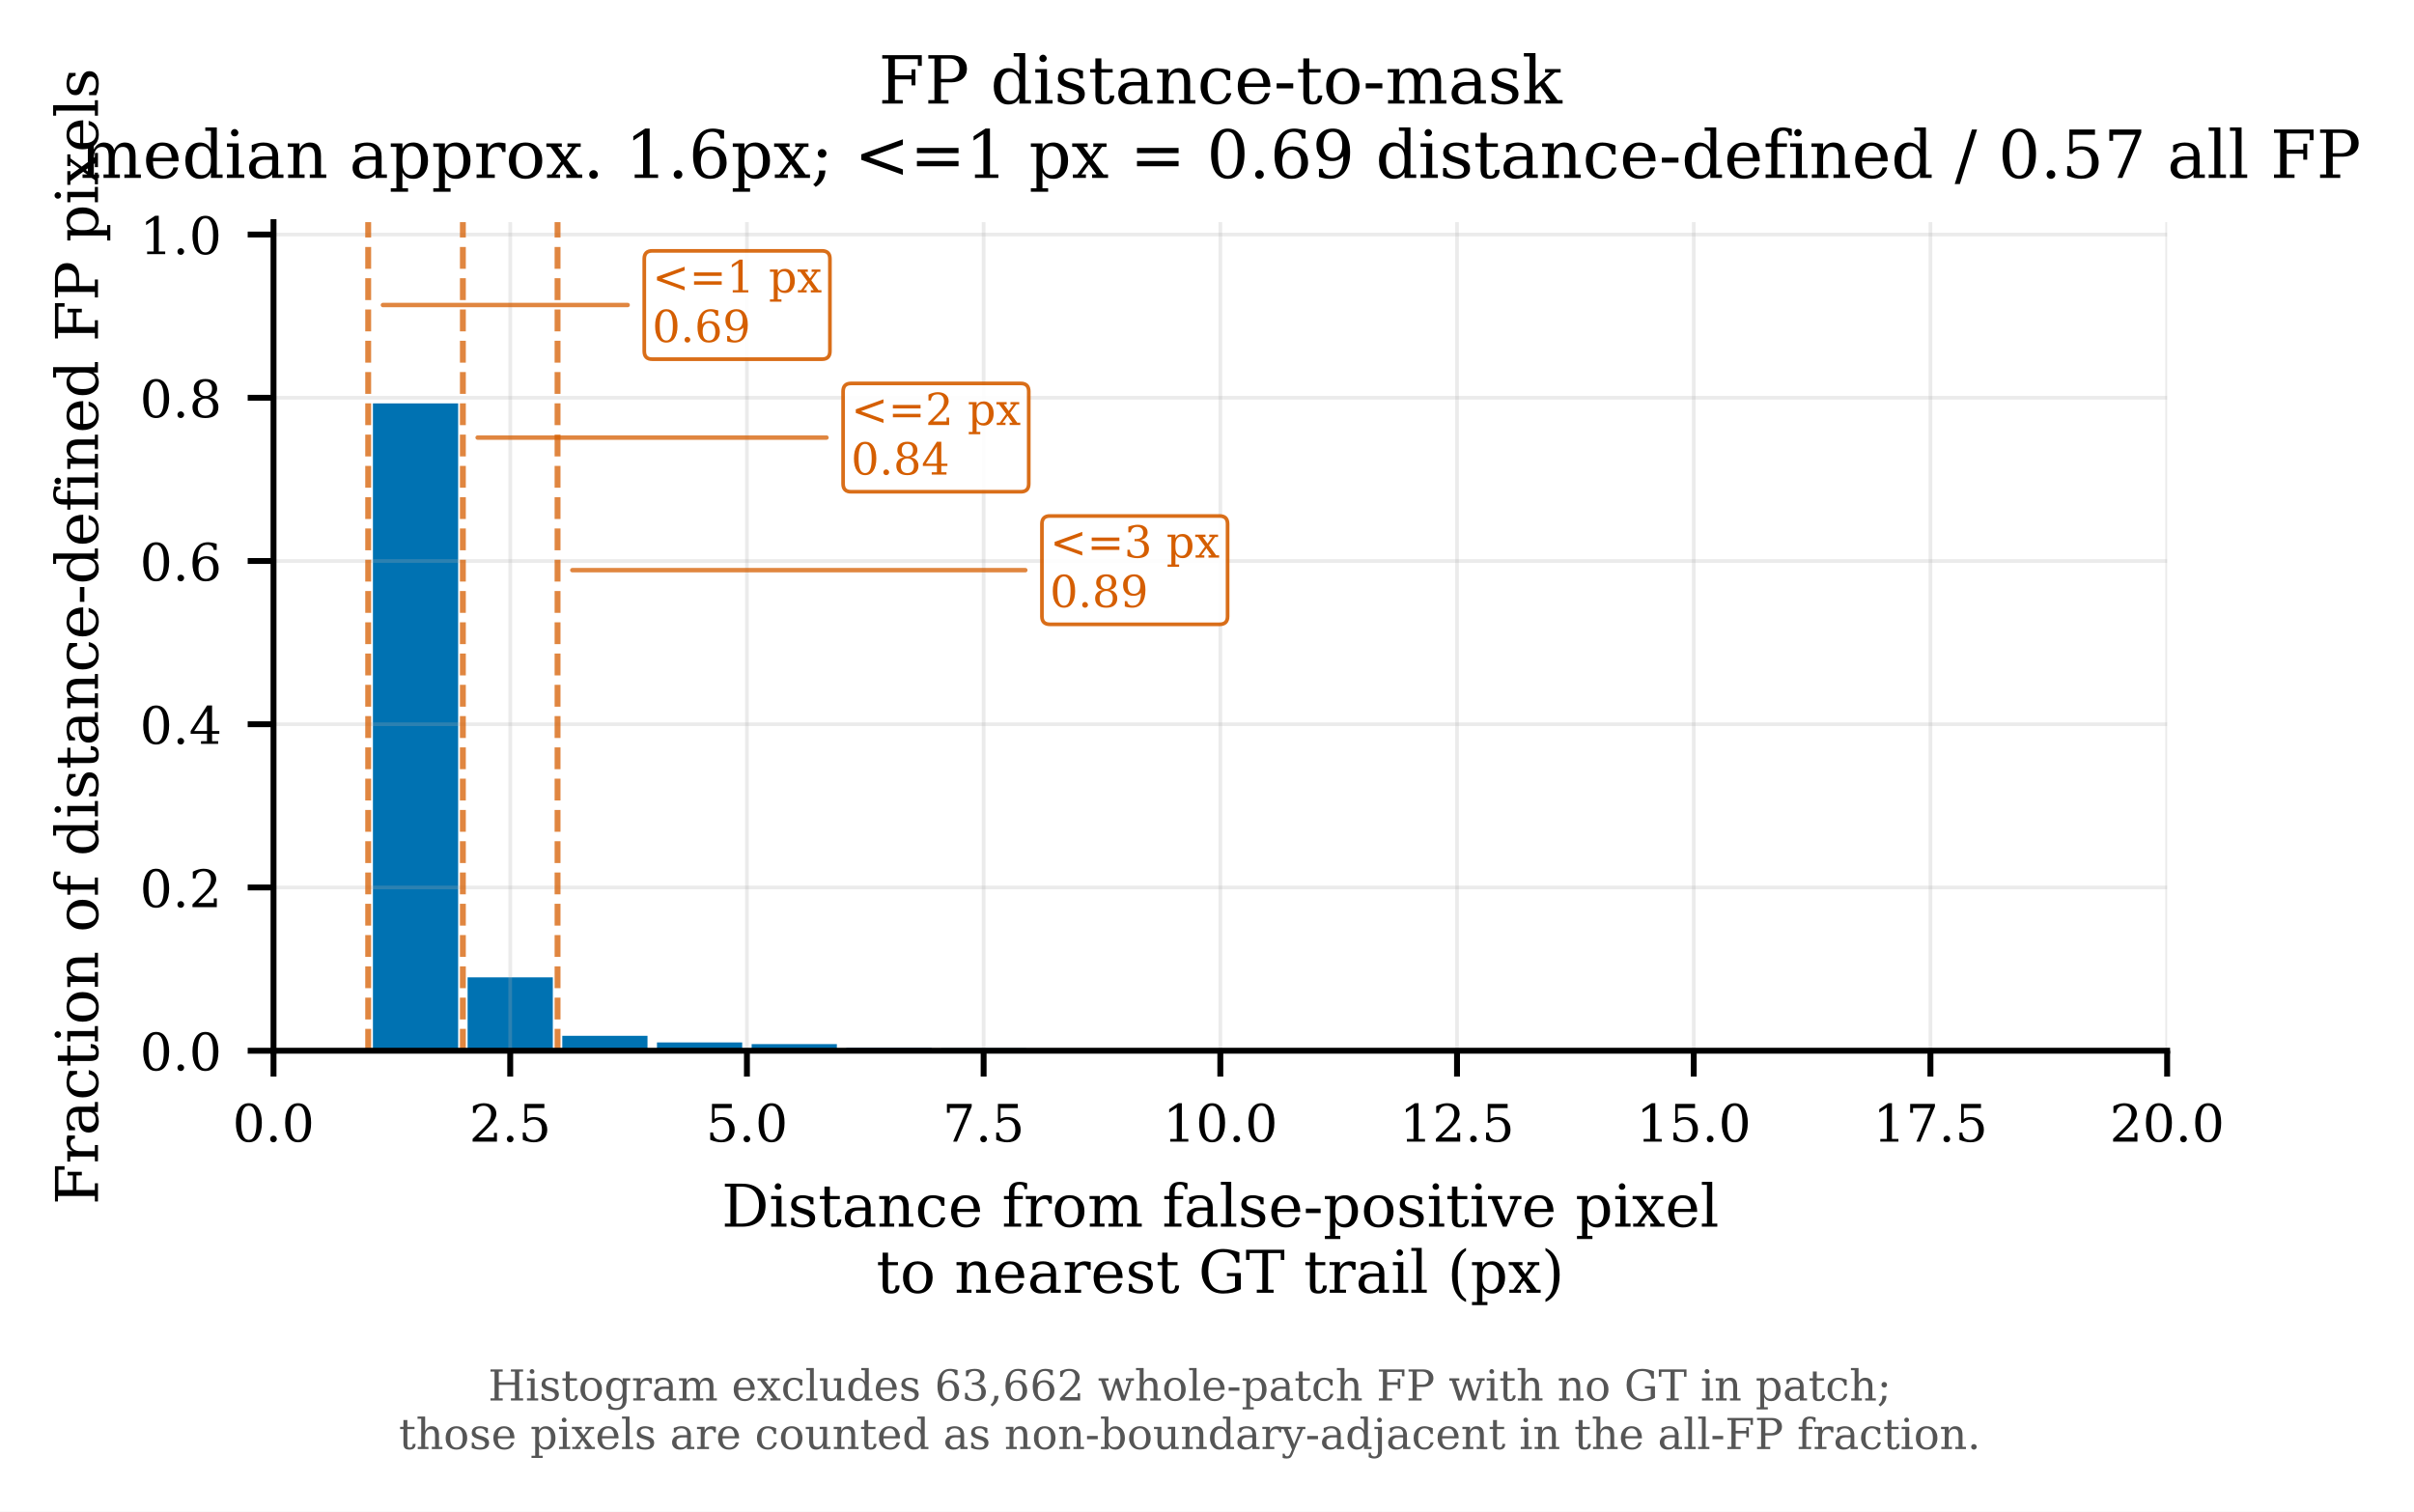
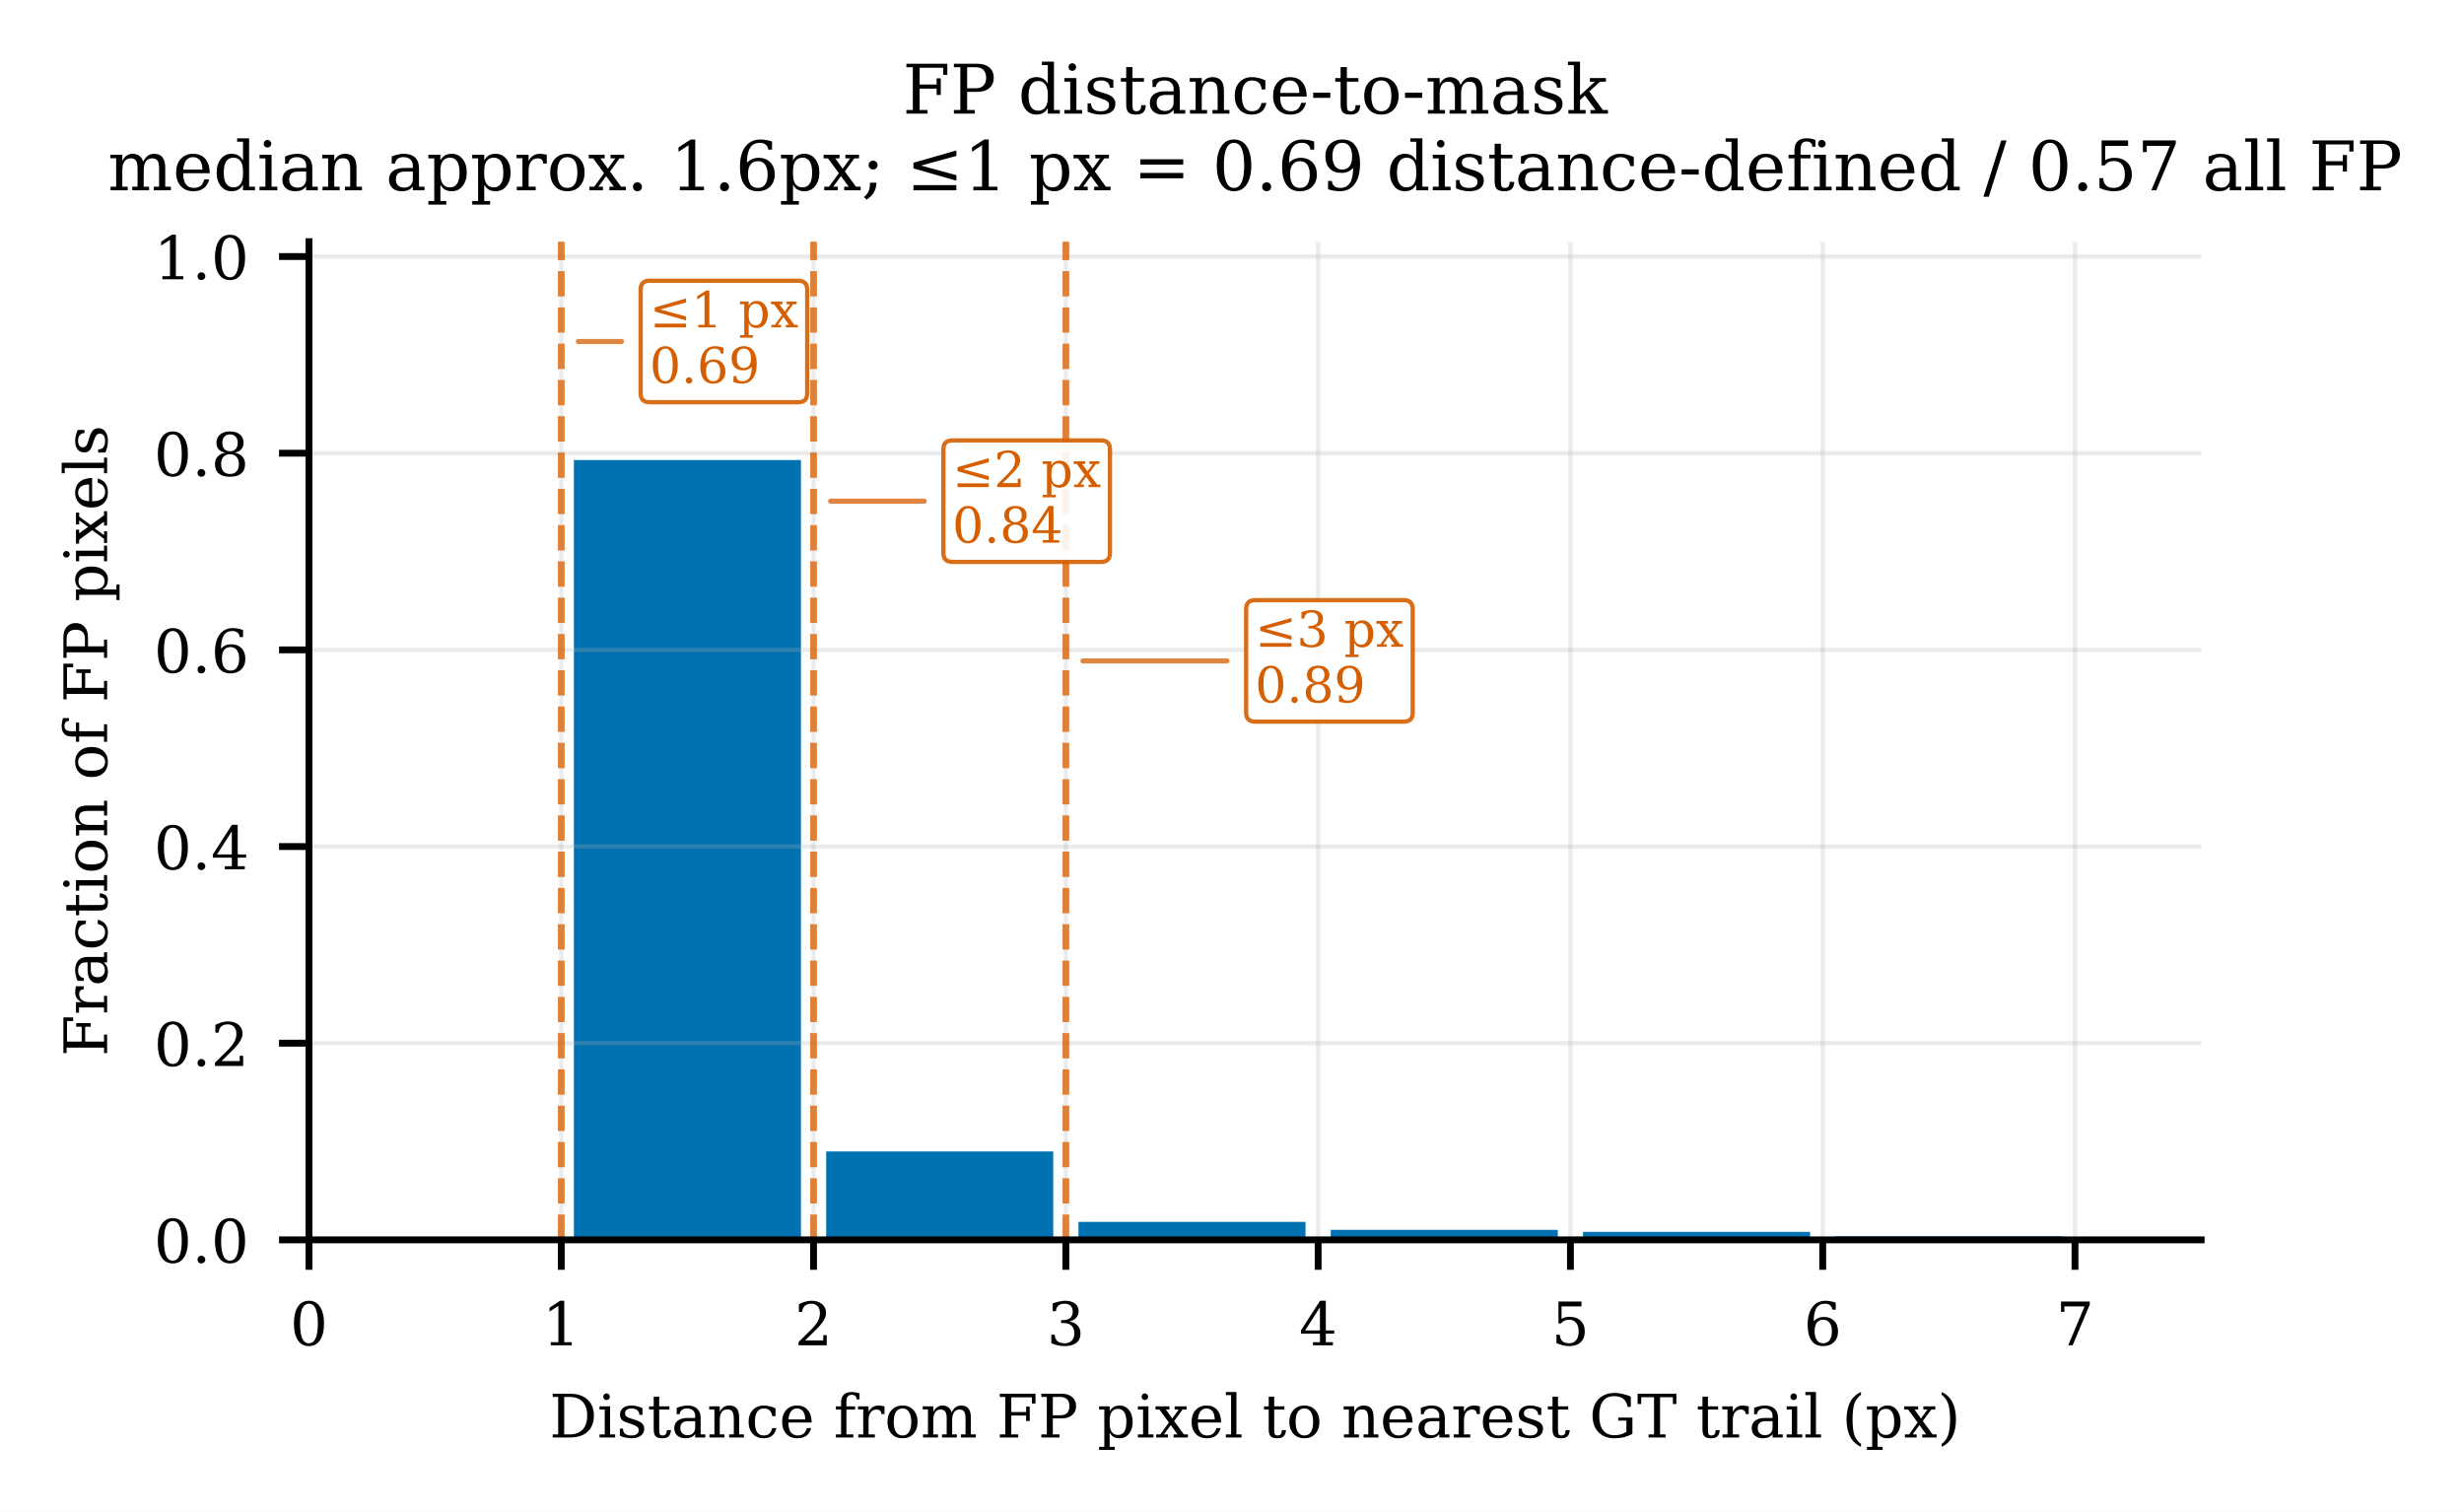
- <svg xmlns="http://www.w3.org/2000/svg" xmlns:xlink="http://www.w3.org/1999/xlink" width="327.217pt" height="204.925pt" viewBox="0 0 327.217 204.925" version="1.1">
+ <svg xmlns="http://www.w3.org/2000/svg" xmlns:xlink="http://www.w3.org/1999/xlink" width="287.935pt" height="176.626pt" viewBox="0 0 287.935 176.626" version="1.1">
  <defs>
    <style type="text/css">*{stroke-linejoin: round; stroke-linecap: butt}</style>
  </defs>
  <g id="figure_1">
    <g id="patch_1">
-       <path d="M 0 204.925 L 327.217 204.925 L 327.217 0 L 0 0 z " style="fill: #ffffff" />
+       <path d="M 0 176.626 L 287.935 176.626 L 287.935 0 L 0 0 z " style="fill: #ffffff" />
    </g>
    <g id="axes_1">
      <g id="patch_2">
-         <path d="M 37.075 142.437 L 293.755 142.437 L 293.755 30.117 L 37.075 30.117 z " style="fill: #ffffff" />
+         <path d="M 36.107 144.877 L 257.219 144.877 L 257.219 28.237 L 36.107 28.237 z " style="fill: #ffffff" />
      </g>
      <g id="patch_3">
-         <path d="M 37.716 142.437 L 49.267 142.437 L 49.267 142.437 L 37.716 142.437 z " clip-path="url(#p05a875b8cf)" style="fill: #0072b2" />
+         <path d="M 37.581 144.877 L 64.114 144.877 L 64.114 144.877 L 37.581 144.877 z " clip-path="url(#p98d34f105a)" style="fill: #0072b2" />
      </g>
      <g id="patch_4">
-         <path d="M 50.55 142.437 L 62.101 142.437 L 62.101 54.687 L 50.55 54.687 z " clip-path="url(#p05a875b8cf)" style="fill: #0072b2" />
+         <path d="M 67.063 144.877 L 93.596 144.877 L 93.596 53.752 L 67.063 53.752 z " clip-path="url(#p98d34f105a)" style="fill: #0072b2" />
      </g>
      <g id="patch_5">
-         <path d="M 63.384 142.437 L 74.935 142.437 L 74.935 132.489 L 63.384 132.489 z " clip-path="url(#p05a875b8cf)" style="fill: #0072b2" />
+         <path d="M 96.544 144.877 L 123.078 144.877 L 123.078 134.547 L 96.544 134.547 z " clip-path="url(#p98d34f105a)" style="fill: #0072b2" />
      </g>
      <g id="patch_6">
-         <path d="M 76.218 142.437 L 87.769 142.437 L 87.769 140.418 L 76.218 140.418 z " clip-path="url(#p05a875b8cf)" style="fill: #0072b2" />
+         <path d="M 126.026 144.877 L 152.559 144.877 L 152.559 142.78 L 126.026 142.78 z " clip-path="url(#p98d34f105a)" style="fill: #0072b2" />
      </g>
      <g id="patch_7">
-         <path d="M 89.052 142.437 L 100.603 142.437 L 100.603 141.312 L 89.052 141.312 z " clip-path="url(#p05a875b8cf)" style="fill: #0072b2" />
+         <path d="M 155.507 144.877 L 182.041 144.877 L 182.041 143.709 L 155.507 143.709 z " clip-path="url(#p98d34f105a)" style="fill: #0072b2" />
      </g>
      <g id="patch_8">
-         <path d="M 101.886 142.437 L 113.437 142.437 L 113.437 141.541 L 101.886 141.541 z " clip-path="url(#p05a875b8cf)" style="fill: #0072b2" />
+         <path d="M 184.989 144.877 L 211.522 144.877 L 211.522 143.947 L 184.989 143.947 z " clip-path="url(#p98d34f105a)" style="fill: #0072b2" />
      </g>
      <g id="patch_9">
-         <path d="M 114.72 142.437 L 126.271 142.437 L 126.271 142.039 L 114.72 142.039 z " clip-path="url(#p05a875b8cf)" style="fill: #0072b2" />
+         <path d="M 214.471 144.877 L 241.004 144.877 L 241.004 144.464 L 214.471 144.464 z " clip-path="url(#p98d34f105a)" style="fill: #0072b2" />
      </g>
      <g id="patch_10">
-         <path d="M 127.554 142.437 L 139.105 142.437 L 139.105 142.11 L 127.554 142.11 z " clip-path="url(#p05a875b8cf)" style="fill: #0072b2" />
-       </g>
-       <g id="patch_11">
-         <path d="M 140.388 142.437 L 151.939 142.437 L 151.939 142.157 L 140.388 142.157 z " clip-path="url(#p05a875b8cf)" style="fill: #0072b2" />
-       </g>
-       <g id="patch_12">
-         <path d="M 153.222 142.437 L 164.773 142.437 L 164.773 142.251 L 153.222 142.251 z " clip-path="url(#p05a875b8cf)" style="fill: #0072b2" />
-       </g>
-       <g id="patch_13">
-         <path d="M 166.056 142.437 L 177.607 142.437 L 177.607 142.299 L 166.056 142.299 z " clip-path="url(#p05a875b8cf)" style="fill: #0072b2" />
-       </g>
-       <g id="patch_14">
-         <path d="M 178.89 142.437 L 190.441 142.437 L 190.441 142.333 L 178.89 142.333 z " clip-path="url(#p05a875b8cf)" style="fill: #0072b2" />
-       </g>
-       <g id="patch_15">
-         <path d="M 191.724 142.437 L 203.275 142.437 L 203.275 142.347 L 191.724 142.347 z " clip-path="url(#p05a875b8cf)" style="fill: #0072b2" />
-       </g>
-       <g id="patch_16">
-         <path d="M 204.558 142.437 L 216.109 142.437 L 216.109 142.353 L 204.558 142.353 z " clip-path="url(#p05a875b8cf)" style="fill: #0072b2" />
-       </g>
-       <g id="patch_17">
-         <path d="M 217.392 142.437 L 228.943 142.437 L 228.943 142.375 L 217.392 142.375 z " clip-path="url(#p05a875b8cf)" style="fill: #0072b2" />
-       </g>
-       <g id="patch_18">
-         <path d="M 230.226 142.437 L 241.777 142.437 L 241.777 142.386 L 230.226 142.386 z " clip-path="url(#p05a875b8cf)" style="fill: #0072b2" />
-       </g>
-       <g id="patch_19">
-         <path d="M 243.06 142.437 L 254.611 142.437 L 254.611 142.398 L 243.06 142.398 z " clip-path="url(#p05a875b8cf)" style="fill: #0072b2" />
-       </g>
-       <g id="patch_20">
-         <path d="M 255.894 142.437 L 267.445 142.437 L 267.445 142.405 L 255.894 142.405 z " clip-path="url(#p05a875b8cf)" style="fill: #0072b2" />
-       </g>
-       <g id="patch_21">
-         <path d="M 268.728 142.437 L 280.279 142.437 L 280.279 142.411 L 268.728 142.411 z " clip-path="url(#p05a875b8cf)" style="fill: #0072b2" />
-       </g>
-       <g id="patch_22">
-         <path d="M 281.562 142.437 L 293.113 142.437 L 293.113 142.417 L 281.562 142.417 z " clip-path="url(#p05a875b8cf)" style="fill: #0072b2" />
+         <path d="M 243.952 144.877 L 270.486 144.877 L 270.486 144.538 L 243.952 144.538 z " clip-path="url(#p98d34f105a)" style="fill: #0072b2" />
      </g>
      <g id="matplotlib.axis_1">
        <g id="xtick_1">
          <g id="line2d_1">
-             <path d="M 37.075 142.437 L 37.075 30.117 " clip-path="url(#p05a875b8cf)" style="fill: none; stroke: #b0b0b0; stroke-opacity: 0.25; stroke-width: 0.5; stroke-linecap: square" />
+             <path d="M 36.107 144.877 L 36.107 28.237 " clip-path="url(#p98d34f105a)" style="fill: none; stroke: #b0b0b0; stroke-opacity: 0.25; stroke-width: 0.5; stroke-linecap: square" />
          </g>
          <g id="line2d_2">
            <defs>
-               <path id="m025ebeea13" d="M 0 0 L 0 3.5 " style="stroke: #000000; stroke-width: 0.8" />
+               <path id="mec9ea5bf71" d="M 0 0 L 0 3.5 " style="stroke: #000000; stroke-width: 0.8" />
            </defs>
            <g>
-               <use xlink:href="#m025ebeea13" x="37.075" y="142.437" style="stroke: #000000; stroke-width: 0.8" />
+               <use xlink:href="#mec9ea5bf71" x="36.107" y="144.877" style="stroke: #000000; stroke-width: 0.8" />
            </g>
          </g>
          <g id="text_1">
-             <text style="font-size: 7px; font-family: 'DejaVu Serif', serif; text-anchor: middle" x="37.075" y="154.756" transform="rotate(-0 37.07469 154.7555)">0.0</text>
+             <text style="font-size: 7px; font-family: 'DejaVu Serif', serif; text-anchor: middle" x="36.107" y="157.196" transform="rotate(-0 36.10688 157.1959)">0</text>
          </g>
        </g>
        <g id="xtick_2">
          <g id="line2d_3">
-             <path d="M 69.16 142.437 L 69.16 30.117 " clip-path="url(#p05a875b8cf)" style="fill: none; stroke: #b0b0b0; stroke-opacity: 0.25; stroke-width: 0.5; stroke-linecap: square" />
+             <path d="M 65.588 144.877 L 65.588 28.237 " clip-path="url(#p98d34f105a)" style="fill: none; stroke: #b0b0b0; stroke-opacity: 0.25; stroke-width: 0.5; stroke-linecap: square" />
          </g>
          <g id="line2d_4">
            <g>
-               <use xlink:href="#m025ebeea13" x="69.16" y="142.437" style="stroke: #000000; stroke-width: 0.8" />
+               <use xlink:href="#mec9ea5bf71" x="65.588" y="144.877" style="stroke: #000000; stroke-width: 0.8" />
            </g>
          </g>
          <g id="text_2">
-             <text style="font-size: 7px; font-family: 'DejaVu Serif', serif; text-anchor: middle" x="69.16" y="154.756" transform="rotate(-0 69.15969 154.7555)">2.5</text>
+             <text style="font-size: 7px; font-family: 'DejaVu Serif', serif; text-anchor: middle" x="65.588" y="157.196" transform="rotate(-0 65.58848 157.1959)">1</text>
          </g>
        </g>
        <g id="xtick_3">
          <g id="line2d_5">
-             <path d="M 101.245 142.437 L 101.245 30.117 " clip-path="url(#p05a875b8cf)" style="fill: none; stroke: #b0b0b0; stroke-opacity: 0.25; stroke-width: 0.5; stroke-linecap: square" />
+             <path d="M 95.07 144.877 L 95.07 28.237 " clip-path="url(#p98d34f105a)" style="fill: none; stroke: #b0b0b0; stroke-opacity: 0.25; stroke-width: 0.5; stroke-linecap: square" />
          </g>
          <g id="line2d_6">
            <g>
-               <use xlink:href="#m025ebeea13" x="101.245" y="142.437" style="stroke: #000000; stroke-width: 0.8" />
+               <use xlink:href="#mec9ea5bf71" x="95.07" y="144.877" style="stroke: #000000; stroke-width: 0.8" />
            </g>
          </g>
          <g id="text_3">
-             <text style="font-size: 7px; font-family: 'DejaVu Serif', serif; text-anchor: middle" x="101.245" y="154.756" transform="rotate(-0 101.2447 154.7555)">5.0</text>
+             <text style="font-size: 7px; font-family: 'DejaVu Serif', serif; text-anchor: middle" x="95.07" y="157.196" transform="rotate(-0 95.07008 157.1959)">2</text>
          </g>
        </g>
        <g id="xtick_4">
          <g id="line2d_7">
-             <path d="M 133.33 142.437 L 133.33 30.117 " clip-path="url(#p05a875b8cf)" style="fill: none; stroke: #b0b0b0; stroke-opacity: 0.25; stroke-width: 0.5; stroke-linecap: square" />
+             <path d="M 124.552 144.877 L 124.552 28.237 " clip-path="url(#p98d34f105a)" style="fill: none; stroke: #b0b0b0; stroke-opacity: 0.25; stroke-width: 0.5; stroke-linecap: square" />
          </g>
          <g id="line2d_8">
            <g>
-               <use xlink:href="#m025ebeea13" x="133.33" y="142.437" style="stroke: #000000; stroke-width: 0.8" />
+               <use xlink:href="#mec9ea5bf71" x="124.552" y="144.877" style="stroke: #000000; stroke-width: 0.8" />
            </g>
          </g>
          <g id="text_4">
-             <text style="font-size: 7px; font-family: 'DejaVu Serif', serif; text-anchor: middle" x="133.33" y="154.756" transform="rotate(-0 133.3297 154.7555)">7.5</text>
+             <text style="font-size: 7px; font-family: 'DejaVu Serif', serif; text-anchor: middle" x="124.552" y="157.196" transform="rotate(-0 124.5517 157.1959)">3</text>
          </g>
        </g>
        <g id="xtick_5">
          <g id="line2d_9">
-             <path d="M 165.415 142.437 L 165.415 30.117 " clip-path="url(#p05a875b8cf)" style="fill: none; stroke: #b0b0b0; stroke-opacity: 0.25; stroke-width: 0.5; stroke-linecap: square" />
+             <path d="M 154.033 144.877 L 154.033 28.237 " clip-path="url(#p98d34f105a)" style="fill: none; stroke: #b0b0b0; stroke-opacity: 0.25; stroke-width: 0.5; stroke-linecap: square" />
          </g>
          <g id="line2d_10">
            <g>
-               <use xlink:href="#m025ebeea13" x="165.415" y="142.437" style="stroke: #000000; stroke-width: 0.8" />
+               <use xlink:href="#mec9ea5bf71" x="154.033" y="144.877" style="stroke: #000000; stroke-width: 0.8" />
            </g>
          </g>
          <g id="text_5">
-             <text style="font-size: 7px; font-family: 'DejaVu Serif', serif; text-anchor: middle" x="165.415" y="154.756" transform="rotate(-0 165.4147 154.7555)">10.0</text>
+             <text style="font-size: 7px; font-family: 'DejaVu Serif', serif; text-anchor: middle" x="154.033" y="157.196" transform="rotate(-0 154.0333 157.1959)">4</text>
          </g>
        </g>
        <g id="xtick_6">
          <g id="line2d_11">
-             <path d="M 197.5 142.437 L 197.5 30.117 " clip-path="url(#p05a875b8cf)" style="fill: none; stroke: #b0b0b0; stroke-opacity: 0.25; stroke-width: 0.5; stroke-linecap: square" />
+             <path d="M 183.515 144.877 L 183.515 28.237 " clip-path="url(#p98d34f105a)" style="fill: none; stroke: #b0b0b0; stroke-opacity: 0.25; stroke-width: 0.5; stroke-linecap: square" />
          </g>
          <g id="line2d_12">
            <g>
-               <use xlink:href="#m025ebeea13" x="197.5" y="142.437" style="stroke: #000000; stroke-width: 0.8" />
+               <use xlink:href="#mec9ea5bf71" x="183.515" y="144.877" style="stroke: #000000; stroke-width: 0.8" />
            </g>
          </g>
          <g id="text_6">
-             <text style="font-size: 7px; font-family: 'DejaVu Serif', serif; text-anchor: middle" x="197.5" y="154.756" transform="rotate(-0 197.4997 154.7555)">12.5</text>
+             <text style="font-size: 7px; font-family: 'DejaVu Serif', serif; text-anchor: middle" x="183.515" y="157.196" transform="rotate(-0 183.5149 157.1959)">5</text>
          </g>
        </g>
        <g id="xtick_7">
          <g id="line2d_13">
-             <path d="M 229.585 142.437 L 229.585 30.117 " clip-path="url(#p05a875b8cf)" style="fill: none; stroke: #b0b0b0; stroke-opacity: 0.25; stroke-width: 0.5; stroke-linecap: square" />
+             <path d="M 212.996 144.877 L 212.996 28.237 " clip-path="url(#p98d34f105a)" style="fill: none; stroke: #b0b0b0; stroke-opacity: 0.25; stroke-width: 0.5; stroke-linecap: square" />
          </g>
          <g id="line2d_14">
            <g>
-               <use xlink:href="#m025ebeea13" x="229.585" y="142.437" style="stroke: #000000; stroke-width: 0.8" />
+               <use xlink:href="#mec9ea5bf71" x="212.996" y="144.877" style="stroke: #000000; stroke-width: 0.8" />
            </g>
          </g>
          <g id="text_7">
-             <text style="font-size: 7px; font-family: 'DejaVu Serif', serif; text-anchor: middle" x="229.585" y="154.756" transform="rotate(-0 229.5847 154.7555)">15.0</text>
+             <text style="font-size: 7px; font-family: 'DejaVu Serif', serif; text-anchor: middle" x="212.996" y="157.196" transform="rotate(-0 212.9965 157.1959)">6</text>
          </g>
        </g>
        <g id="xtick_8">
          <g id="line2d_15">
-             <path d="M 261.67 142.437 L 261.67 30.117 " clip-path="url(#p05a875b8cf)" style="fill: none; stroke: #b0b0b0; stroke-opacity: 0.25; stroke-width: 0.5; stroke-linecap: square" />
+             <path d="M 242.478 144.877 L 242.478 28.237 " clip-path="url(#p98d34f105a)" style="fill: none; stroke: #b0b0b0; stroke-opacity: 0.25; stroke-width: 0.5; stroke-linecap: square" />
          </g>
          <g id="line2d_16">
            <g>
-               <use xlink:href="#m025ebeea13" x="261.67" y="142.437" style="stroke: #000000; stroke-width: 0.8" />
+               <use xlink:href="#mec9ea5bf71" x="242.478" y="144.877" style="stroke: #000000; stroke-width: 0.8" />
            </g>
          </g>
          <g id="text_8">
-             <text style="font-size: 7px; font-family: 'DejaVu Serif', serif; text-anchor: middle" x="261.67" y="154.756" transform="rotate(-0 261.6697 154.7555)">17.5</text>
-           </g>
-         </g>
-         <g id="xtick_9">
-           <g id="line2d_17">
-             <path d="M 293.755 142.437 L 293.755 30.117 " clip-path="url(#p05a875b8cf)" style="fill: none; stroke: #b0b0b0; stroke-opacity: 0.25; stroke-width: 0.5; stroke-linecap: square" />
-           </g>
-           <g id="line2d_18">
-             <g>
-               <use xlink:href="#m025ebeea13" x="293.755" y="142.437" style="stroke: #000000; stroke-width: 0.8" />
-             </g>
-           </g>
-           <g id="text_9">
-             <text style="font-size: 7px; font-family: 'DejaVu Serif', serif; text-anchor: middle" x="293.755" y="154.756" transform="rotate(-0 293.7547 154.7555)">20.0</text>
-           </g>
-         </g>
-         <g id="text_10">
-           <text style="font-size: 8px; font-family: 'DejaVu Serif', serif" transform="translate(97.81781 166.2901)">Distance from false-positive pixel</text>
-           <text style="font-size: 8px; font-family: 'DejaVu Serif', serif" transform="translate(118.7816 175.2483)">to nearest GT trail (px)</text>
+             <text style="font-size: 7px; font-family: 'DejaVu Serif', serif; text-anchor: middle" x="242.478" y="157.196" transform="rotate(-0 242.4781 157.1959)">7</text>
+           </g>
+         </g>
+         <g id="text_9">
+           <text style="font-size: 7px; font-family: 'DejaVu Serif', serif; text-anchor: middle" x="146.663" y="167.971" transform="rotate(-0 146.6629 167.9706)">Distance from FP pixel to nearest GT trail (px)</text>
        </g>
      </g>
      <g id="matplotlib.axis_2">
        <g id="ytick_1">
+           <g id="line2d_17">
+             <path d="M 36.107 144.877 L 257.219 144.877 " clip-path="url(#p98d34f105a)" style="fill: none; stroke: #b0b0b0; stroke-opacity: 0.25; stroke-width: 0.5; stroke-linecap: square" />
+           </g>
+           <g id="line2d_18">
+             <defs>
+               <path id="mbb926e8afd" d="M 0 0 L -3.5 0 " style="stroke: #000000; stroke-width: 0.8" />
+             </defs>
+             <g>
+               <use xlink:href="#mbb926e8afd" x="36.107" y="144.877" style="stroke: #000000; stroke-width: 0.8" />
+             </g>
+           </g>
+           <g id="text_10">
+             <text style="font-size: 7px; font-family: 'DejaVu Serif', serif; text-anchor: end" x="29.107" y="147.536" transform="rotate(-0 29.10687 147.5365)">0.0</text>
+           </g>
+         </g>
+         <g id="ytick_2">
          <g id="line2d_19">
-             <path d="M 37.075 142.437 L 293.755 142.437 " clip-path="url(#p05a875b8cf)" style="fill: none; stroke: #b0b0b0; stroke-opacity: 0.25; stroke-width: 0.5; stroke-linecap: square" />
+             <path d="M 36.107 121.897 L 257.219 121.897 " clip-path="url(#p98d34f105a)" style="fill: none; stroke: #b0b0b0; stroke-opacity: 0.25; stroke-width: 0.5; stroke-linecap: square" />
          </g>
          <g id="line2d_20">
-             <defs>
-               <path id="m6b571334d8" d="M 0 0 L -3.5 0 " style="stroke: #000000; stroke-width: 0.8" />
-             </defs>
-             <g>
-               <use xlink:href="#m6b571334d8" x="37.075" y="142.437" style="stroke: #000000; stroke-width: 0.8" />
+             <g>
+               <use xlink:href="#mbb926e8afd" x="36.107" y="121.897" style="stroke: #000000; stroke-width: 0.8" />
            </g>
          </g>
          <g id="text_11">
-             <text style="font-size: 7px; font-family: 'DejaVu Serif', serif; text-anchor: end" x="30.075" y="145.096" transform="rotate(-0 30.07469 145.0961)">0.0</text>
-           </g>
-         </g>
-         <g id="ytick_2">
+             <text style="font-size: 7px; font-family: 'DejaVu Serif', serif; text-anchor: end" x="29.107" y="124.556" transform="rotate(-0 29.10687 124.5563)">0.2</text>
+           </g>
+         </g>
+         <g id="ytick_3">
          <g id="line2d_21">
-             <path d="M 37.075 120.308 L 293.755 120.308 " clip-path="url(#p05a875b8cf)" style="fill: none; stroke: #b0b0b0; stroke-opacity: 0.25; stroke-width: 0.5; stroke-linecap: square" />
+             <path d="M 36.107 98.917 L 257.219 98.917 " clip-path="url(#p98d34f105a)" style="fill: none; stroke: #b0b0b0; stroke-opacity: 0.25; stroke-width: 0.5; stroke-linecap: square" />
          </g>
          <g id="line2d_22">
            <g>
-               <use xlink:href="#m6b571334d8" x="37.075" y="120.308" style="stroke: #000000; stroke-width: 0.8" />
+               <use xlink:href="#mbb926e8afd" x="36.107" y="98.917" style="stroke: #000000; stroke-width: 0.8" />
            </g>
          </g>
          <g id="text_12">
-             <text style="font-size: 7px; font-family: 'DejaVu Serif', serif; text-anchor: end" x="30.075" y="122.967" transform="rotate(-0 30.07469 122.9671)">0.2</text>
-           </g>
-         </g>
-         <g id="ytick_3">
+             <text style="font-size: 7px; font-family: 'DejaVu Serif', serif; text-anchor: end" x="29.107" y="101.576" transform="rotate(-0 29.10687 101.5762)">0.4</text>
+           </g>
+         </g>
+         <g id="ytick_4">
          <g id="line2d_23">
-             <path d="M 37.075 98.179 L 293.755 98.179 " clip-path="url(#p05a875b8cf)" style="fill: none; stroke: #b0b0b0; stroke-opacity: 0.25; stroke-width: 0.5; stroke-linecap: square" />
+             <path d="M 36.107 75.937 L 257.219 75.937 " clip-path="url(#p98d34f105a)" style="fill: none; stroke: #b0b0b0; stroke-opacity: 0.25; stroke-width: 0.5; stroke-linecap: square" />
          </g>
          <g id="line2d_24">
            <g>
-               <use xlink:href="#m6b571334d8" x="37.075" y="98.179" style="stroke: #000000; stroke-width: 0.8" />
+               <use xlink:href="#mbb926e8afd" x="36.107" y="75.937" style="stroke: #000000; stroke-width: 0.8" />
            </g>
          </g>
          <g id="text_13">
-             <text style="font-size: 7px; font-family: 'DejaVu Serif', serif; text-anchor: end" x="30.075" y="100.838" transform="rotate(-0 30.07469 100.8381)">0.4</text>
-           </g>
-         </g>
-         <g id="ytick_4">
+             <text style="font-size: 7px; font-family: 'DejaVu Serif', serif; text-anchor: end" x="29.107" y="78.596" transform="rotate(-0 29.10687 78.59613)">0.6</text>
+           </g>
+         </g>
+         <g id="ytick_5">
          <g id="line2d_25">
-             <path d="M 37.075 76.05 L 293.755 76.05 " clip-path="url(#p05a875b8cf)" style="fill: none; stroke: #b0b0b0; stroke-opacity: 0.25; stroke-width: 0.5; stroke-linecap: square" />
+             <path d="M 36.107 52.957 L 257.219 52.957 " clip-path="url(#p98d34f105a)" style="fill: none; stroke: #b0b0b0; stroke-opacity: 0.25; stroke-width: 0.5; stroke-linecap: square" />
          </g>
          <g id="line2d_26">
            <g>
-               <use xlink:href="#m6b571334d8" x="37.075" y="76.05" style="stroke: #000000; stroke-width: 0.8" />
+               <use xlink:href="#mbb926e8afd" x="36.107" y="52.957" style="stroke: #000000; stroke-width: 0.8" />
            </g>
          </g>
          <g id="text_14">
-             <text style="font-size: 7px; font-family: 'DejaVu Serif', serif; text-anchor: end" x="30.075" y="78.709" transform="rotate(-0 30.07469 78.7091)">0.6</text>
-           </g>
-         </g>
-         <g id="ytick_5">
+             <text style="font-size: 7px; font-family: 'DejaVu Serif', serif; text-anchor: end" x="29.107" y="55.616" transform="rotate(-0 29.10687 55.61602)">0.8</text>
+           </g>
+         </g>
+         <g id="ytick_6">
          <g id="line2d_27">
-             <path d="M 37.075 53.921 L 293.755 53.921 " clip-path="url(#p05a875b8cf)" style="fill: none; stroke: #b0b0b0; stroke-opacity: 0.25; stroke-width: 0.5; stroke-linecap: square" />
+             <path d="M 36.107 29.976 L 257.219 29.976 " clip-path="url(#p98d34f105a)" style="fill: none; stroke: #b0b0b0; stroke-opacity: 0.25; stroke-width: 0.5; stroke-linecap: square" />
          </g>
          <g id="line2d_28">
            <g>
-               <use xlink:href="#m6b571334d8" x="37.075" y="53.921" style="stroke: #000000; stroke-width: 0.8" />
+               <use xlink:href="#mbb926e8afd" x="36.107" y="29.976" style="stroke: #000000; stroke-width: 0.8" />
            </g>
          </g>
          <g id="text_15">
-             <text style="font-size: 7px; font-family: 'DejaVu Serif', serif; text-anchor: end" x="30.075" y="56.58" transform="rotate(-0 30.07469 56.5801)">0.8</text>
-           </g>
-         </g>
-         <g id="ytick_6">
-           <g id="line2d_29">
-             <path d="M 37.075 31.792 L 293.755 31.792 " clip-path="url(#p05a875b8cf)" style="fill: none; stroke: #b0b0b0; stroke-opacity: 0.25; stroke-width: 0.5; stroke-linecap: square" />
-           </g>
-           <g id="line2d_30">
-             <g>
-               <use xlink:href="#m6b571334d8" x="37.075" y="31.792" style="stroke: #000000; stroke-width: 0.8" />
-             </g>
-           </g>
-           <g id="text_16">
-             <text style="font-size: 7px; font-family: 'DejaVu Serif', serif; text-anchor: end" x="30.075" y="34.451" transform="rotate(-0 30.07469 34.45111)">1.0</text>
-           </g>
-         </g>
-         <g id="text_17">
-           <text style="font-size: 8px; font-family: 'DejaVu Serif', serif; text-anchor: middle" x="13.279" y="86.277" transform="rotate(-90 13.27875 86.27662)">Fraction of distance-defined FP pixels</text>
-         </g>
+             <text style="font-size: 7px; font-family: 'DejaVu Serif', serif; text-anchor: end" x="29.107" y="32.636" transform="rotate(-0 29.10687 32.63591)">1.0</text>
+           </g>
+         </g>
+         <g id="text_16">
+           <text style="font-size: 7px; font-family: 'DejaVu Serif', serif; text-anchor: middle" x="12.519" y="86.557" transform="rotate(-90 12.51891 86.557)">Fraction of FP pixels</text>
+         </g>
+       </g>
+       <g id="line2d_29">
+         <path d="M 65.588 144.877 L 65.588 28.237 " clip-path="url(#p98d34f105a)" style="fill: none; stroke-dasharray: 2.96,1.28; stroke-dashoffset: 0; stroke: #d55e00; stroke-opacity: 0.75; stroke-width: 0.8" />
+       </g>
+       <g id="line2d_30">
+         <path d="M 95.07 144.877 L 95.07 28.237 " clip-path="url(#p98d34f105a)" style="fill: none; stroke-dasharray: 2.96,1.28; stroke-dashoffset: 0; stroke: #d55e00; stroke-opacity: 0.75; stroke-width: 0.8" />
      </g>
      <g id="line2d_31">
-         <path d="M 49.909 142.437 L 49.909 30.117 " clip-path="url(#p05a875b8cf)" style="fill: none; stroke-dasharray: 2.96,1.28; stroke-dashoffset: 0; stroke: #d55e00; stroke-opacity: 0.75; stroke-width: 0.8" />
-       </g>
-       <g id="line2d_32">
-         <path d="M 62.743 142.437 L 62.743 30.117 " clip-path="url(#p05a875b8cf)" style="fill: none; stroke-dasharray: 2.96,1.28; stroke-dashoffset: 0; stroke: #d55e00; stroke-opacity: 0.75; stroke-width: 0.8" />
-       </g>
-       <g id="line2d_33">
-         <path d="M 75.577 142.437 L 75.577 30.117 " clip-path="url(#p05a875b8cf)" style="fill: none; stroke-dasharray: 2.96,1.28; stroke-dashoffset: 0; stroke: #d55e00; stroke-opacity: 0.75; stroke-width: 0.8" />
-       </g>
-       <g id="patch_23">
-         <path d="M 37.075 142.437 L 37.075 30.117 " style="fill: none; stroke: #000000; stroke-width: 0.8; stroke-linejoin: miter; stroke-linecap: square" />
-       </g>
-       <g id="patch_24">
-         <path d="M 37.075 142.437 L 293.755 142.437 " style="fill: none; stroke: #000000; stroke-width: 0.8; stroke-linejoin: miter; stroke-linecap: square" />
-       </g>
-       <g id="patch_25">
-         <path d="M 85.078 41.349 Q 68.492 41.349 51.905 41.349 " style="fill: none; opacity: 0.75; stroke: #d55e00; stroke-width: 0.6; stroke-linecap: round" />
+         <path d="M 124.552 144.877 L 124.552 28.237 " clip-path="url(#p98d34f105a)" style="fill: none; stroke-dasharray: 2.96,1.28; stroke-dashoffset: 0; stroke: #d55e00; stroke-opacity: 0.75; stroke-width: 0.8" />
+       </g>
+       <g id="patch_11">
+         <path d="M 36.107 144.877 L 36.107 28.237 " style="fill: none; stroke: #000000; stroke-width: 0.8; stroke-linejoin: miter; stroke-linecap: square" />
+       </g>
+       <g id="patch_12">
+         <path d="M 36.107 144.877 L 257.219 144.877 " style="fill: none; stroke: #000000; stroke-width: 0.8; stroke-linejoin: miter; stroke-linecap: square" />
+       </g>
+       <g id="patch_13">
+         <path d="M 72.618 39.901 Q 70.104 39.901 67.589 39.901 " style="fill: none; opacity: 0.75; stroke: #d55e00; stroke-width: 0.6; stroke-linecap: round" />
+       </g>
+       <g id="text_17">
+         <g id="patch_14">
+           <path d="M 75.907 46.999 L 93.284 46.999 Q 94.328 46.999 94.328 45.955 L 94.328 33.847 Q 94.328 32.803 93.284 32.803 L 75.907 32.803 Q 74.863 32.803 74.863 33.847 L 74.863 45.955 Q 74.863 46.999 75.907 46.999 z " style="fill: #ffffff; opacity: 0.9; stroke: #d55e00; stroke-width: 0.5; stroke-linejoin: miter" />
+         </g>
+         <text style="font-size: 5.8px; font-family: 'DejaVu Serif', serif; fill: #d55e00" transform="translate(75.90703 38.25407)">≤1 px</text>
+         <text style="font-size: 5.8px; font-family: 'DejaVu Serif', serif; fill: #d55e00" transform="translate(75.90703 44.7488)">0.69</text>
+       </g>
+       <g id="patch_15">
+         <path d="M 107.993 58.563 Q 102.53 58.563 97.067 58.563 " style="fill: none; opacity: 0.75; stroke: #d55e00; stroke-width: 0.6; stroke-linecap: round" />
      </g>
      <g id="text_18">
-         <g id="patch_26">
-           <path d="M 88.411 48.691 L 111.415 48.691 Q 112.495 48.691 112.495 47.611 L 112.495 35.086 Q 112.495 34.006 111.415 34.006 L 88.411 34.006 Q 87.331 34.006 87.331 35.086 L 87.331 47.611 Q 87.331 48.691 88.411 48.691 z " style="fill: #ffffff; opacity: 0.9; stroke: #d55e00; stroke-width: 0.5; stroke-linejoin: miter" />
-         </g>
-         <text style="font-size: 6px; font-family: 'DejaVu Serif', serif; fill: #d55e00" transform="translate(88.41069 39.64491)">&lt;=1 px</text>
-         <text style="font-size: 6px; font-family: 'DejaVu Serif', serif; fill: #d55e00" transform="translate(88.41069 46.36359)">0.69</text>
-       </g>
-       <g id="patch_27">
-         <path d="M 112.031 59.32 Q 88.387 59.32 64.743 59.32 " style="fill: none; opacity: 0.75; stroke: #d55e00; stroke-width: 0.6; stroke-linecap: round" />
+         <g id="patch_16">
+           <path d="M 111.285 65.661 L 128.662 65.661 Q 129.706 65.661 129.706 64.617 L 129.706 52.509 Q 129.706 51.465 128.662 51.465 L 111.285 51.465 Q 110.241 51.465 110.241 52.509 L 110.241 64.617 Q 110.241 65.661 111.285 65.661 z " style="fill: #ffffff; opacity: 0.9; stroke: #d55e00; stroke-width: 0.5; stroke-linejoin: miter" />
+         </g>
+         <text style="font-size: 5.8px; font-family: 'DejaVu Serif', serif; fill: #d55e00" transform="translate(111.285 56.91647)">≤2 px</text>
+         <text style="font-size: 5.8px; font-family: 'DejaVu Serif', serif; fill: #d55e00" transform="translate(111.285 63.4112)">0.84</text>
+       </g>
+       <g id="patch_17">
+         <path d="M 143.369 77.226 Q 134.96 77.226 126.55 77.226 " style="fill: none; opacity: 0.75; stroke: #d55e00; stroke-width: 0.6; stroke-linecap: round" />
      </g>
      <g id="text_19">
-         <g id="patch_28">
-           <path d="M 115.362 66.663 L 138.366 66.663 Q 139.446 66.663 139.446 65.583 L 139.446 53.057 Q 139.446 51.977 138.366 51.977 L 115.362 51.977 Q 114.282 51.977 114.282 53.057 L 114.282 65.583 Q 114.282 66.663 115.362 66.663 z " style="fill: #ffffff; opacity: 0.9; stroke: #d55e00; stroke-width: 0.5; stroke-linejoin: miter" />
-         </g>
-         <text style="font-size: 6px; font-family: 'DejaVu Serif', serif; fill: #d55e00" transform="translate(115.3621 57.61611)">&lt;=2 px</text>
-         <text style="font-size: 6px; font-family: 'DejaVu Serif', serif; fill: #d55e00" transform="translate(115.3621 64.33479)">0.84</text>
-       </g>
-       <g id="patch_29">
-         <path d="M 138.984 77.291 Q 108.281 77.291 77.578 77.291 " style="fill: none; opacity: 0.75; stroke: #d55e00; stroke-width: 0.6; stroke-linecap: round" />
+         <g id="patch_18">
+           <path d="M 146.663 84.324 L 164.04 84.324 Q 165.084 84.324 165.084 83.28 L 165.084 71.172 Q 165.084 70.128 164.04 70.128 L 146.663 70.128 Q 145.619 70.128 145.619 71.172 L 145.619 83.28 Q 145.619 84.324 146.663 84.324 z " style="fill: #ffffff; opacity: 0.9; stroke: #d55e00; stroke-width: 0.5; stroke-linejoin: miter" />
+         </g>
+         <text style="font-size: 5.8px; font-family: 'DejaVu Serif', serif; fill: #d55e00" transform="translate(146.6629 75.57887)">≤3 px</text>
+         <text style="font-size: 5.8px; font-family: 'DejaVu Serif', serif; fill: #d55e00" transform="translate(146.6629 82.0736)">0.89</text>
      </g>
      <g id="text_20">
-         <g id="patch_30">
-           <path d="M 142.313 84.634 L 165.318 84.634 Q 166.398 84.634 166.398 83.554 L 166.398 71.028 Q 166.398 69.948 165.318 69.948 L 142.313 69.948 Q 141.233 69.948 141.233 71.028 L 141.233 83.554 Q 141.233 84.634 142.313 84.634 z " style="fill: #ffffff; opacity: 0.9; stroke: #d55e00; stroke-width: 0.5; stroke-linejoin: miter" />
-         </g>
-         <text style="font-size: 6px; font-family: 'DejaVu Serif', serif; fill: #d55e00" transform="translate(142.3135 75.58731)">&lt;=3 px</text>
-         <text style="font-size: 6px; font-family: 'DejaVu Serif', serif; fill: #d55e00" transform="translate(142.3135 82.30599)">0.89</text>
-       </g>
-       <g id="text_21">
-         <text style="font-size: 9px; font-family: 'DejaVu Serif', serif" transform="translate(119.0865 14.03859)">FP distance-to-mask</text>
-         <text style="font-size: 9px; font-family: 'DejaVu Serif', serif" transform="translate(10.81227 24.11662)">median approx. 1.6px; &lt;=1 px = 0.69 distance-defined / 0.57 all FP</text>
-       </g>
-     </g>
-     <g id="text_22">
-       <text style="font-size: 5.8px; font-family: 'DejaVu Serif', serif; fill: #555555" transform="translate(66.17372 189.8594)">Histogram excludes 63,662 whole-patch FP with no GT in patch;</text>
-       <text style="font-size: 5.8px; font-family: 'DejaVu Serif', serif; fill: #555555" transform="translate(54.06123 196.4366)">those pixels are counted as non-boundary-adjacent in the all-FP fraction.</text>
+         <text style="font-size: 8px; font-family: 'DejaVu Serif', serif" transform="translate(105.4822 13.27875)">FP distance-to-mask</text>
+         <text style="font-size: 8px; font-family: 'DejaVu Serif', serif" transform="translate(12.59037 22.237)">median approx. 1.6px; ≤1 px = 0.69 distance-defined / 0.57 all FP</text>
+       </g>
    </g>
  </g>
  <defs>
-     <clipPath id="p05a875b8cf">
-       <rect x="37.075" y="30.117" width="256.68" height="112.32" />
+     <clipPath id="p98d34f105a">
+       <rect x="36.107" y="28.237" width="221.112" height="116.64" />
    </clipPath>
  </defs>
</svg>
